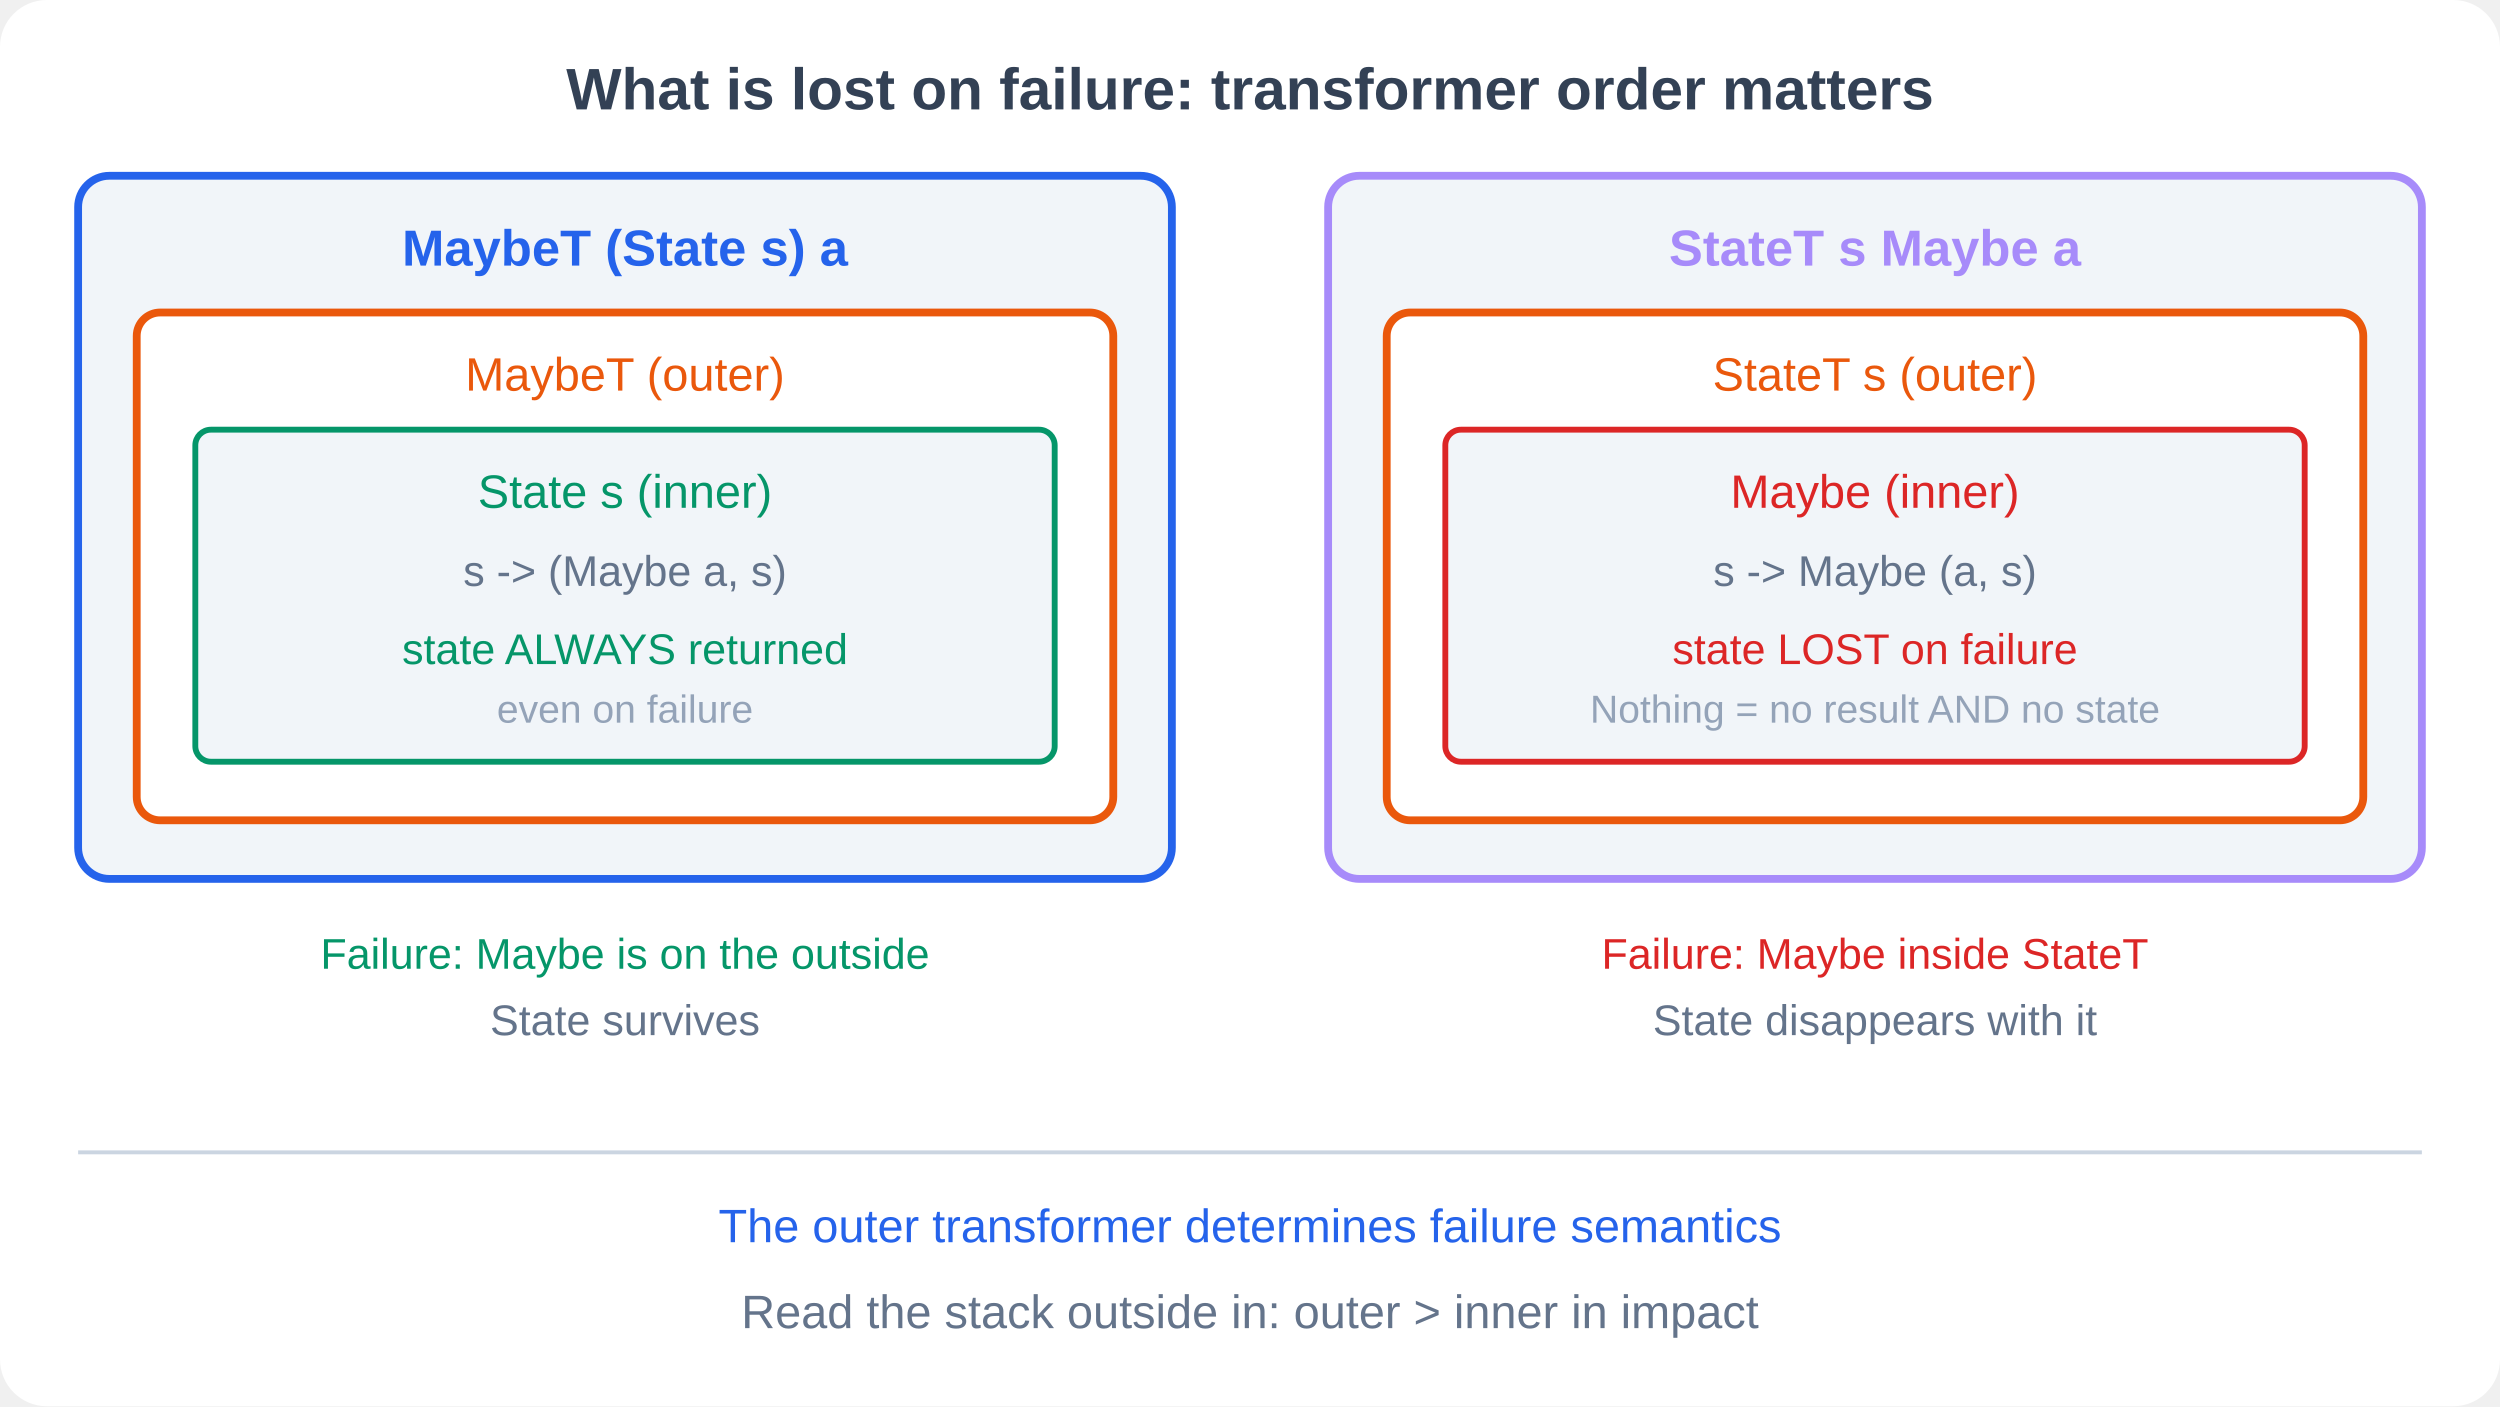
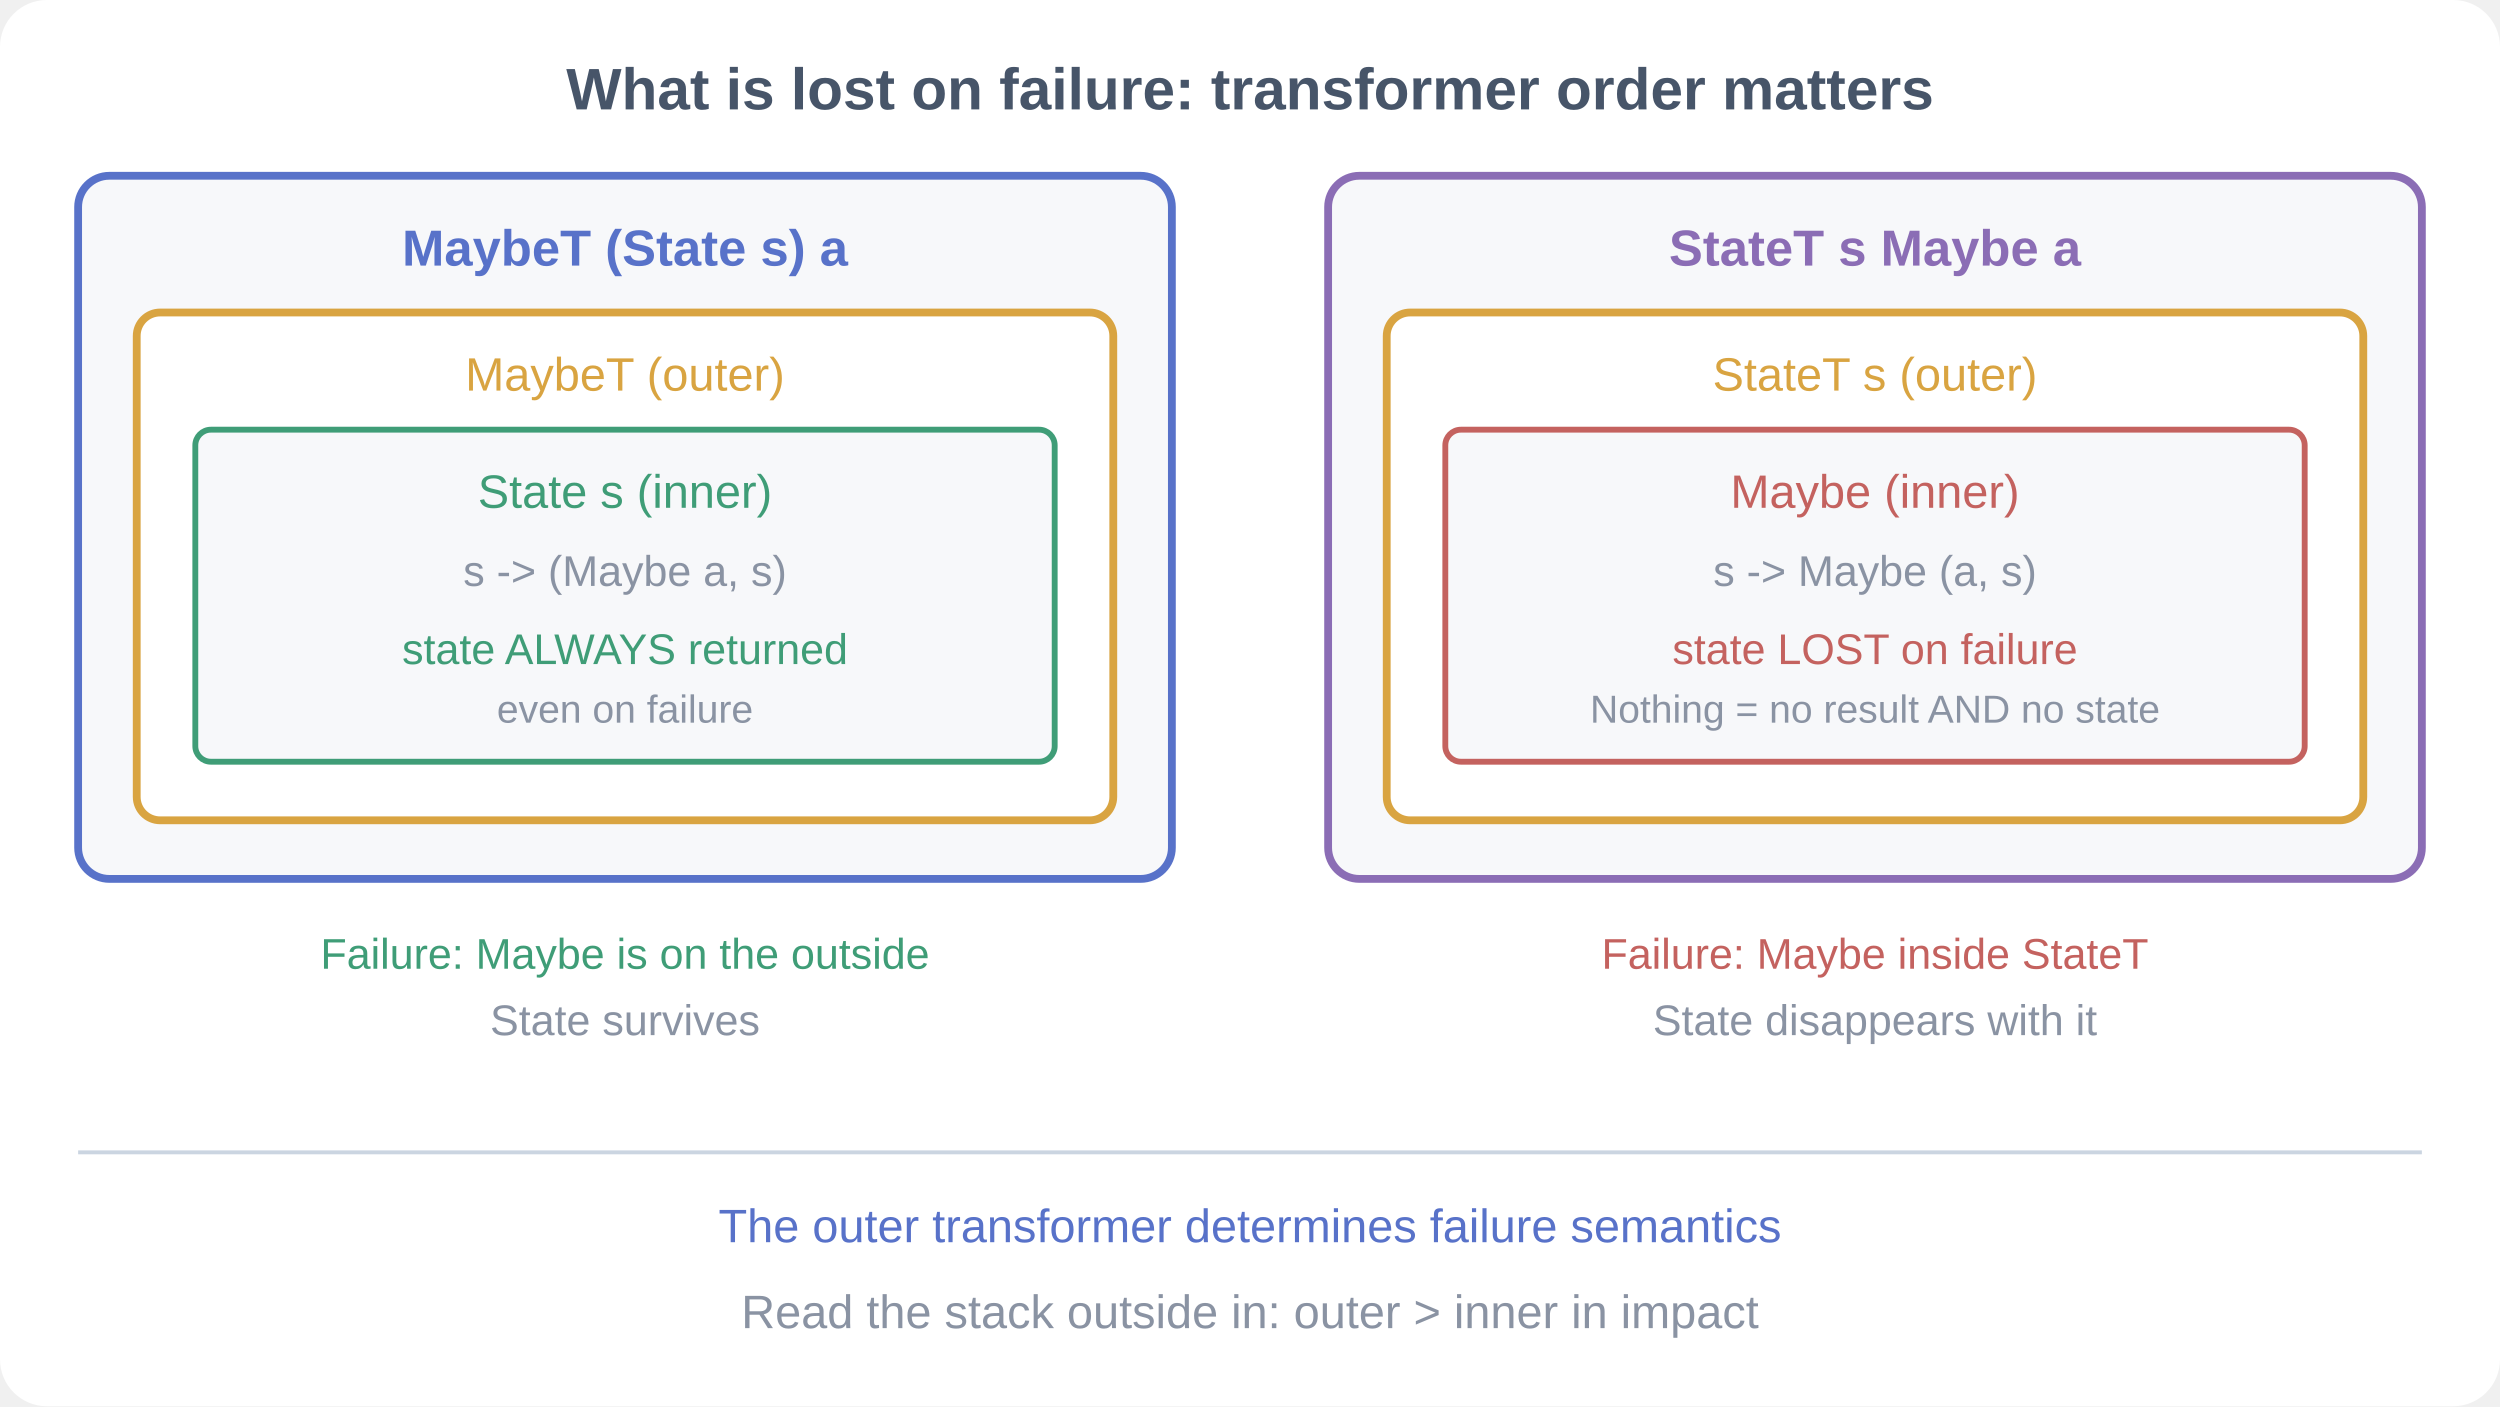
<svg xmlns="http://www.w3.org/2000/svg" width="640" height="360" viewBox="0 0 640 360" font-family="monospace,Arial,sans-serif">
  <rect width="640" height="360" fill="#ffffff" rx="12" />
-   <text x="320" y="28" text-anchor="middle" font-size="15" fill="#334155" font-weight="bold">What is lost on failure: transformer order matters</text>
-   <rect x="20" y="45" width="280" height="180" rx="8" fill="#f1f5f9" stroke="#2563eb" stroke-width="2" />
-   <text x="160" y="68" text-anchor="middle" font-size="13" fill="#2563eb" font-weight="bold">MaybeT (State s) a</text>
-   <rect x="35" y="80" width="250" height="130" rx="6" fill="#ffffff" stroke="#ea580c" stroke-width="2" />
-   <text x="160" y="100" text-anchor="middle" font-size="12" fill="#ea580c">MaybeT  (outer)</text>
-   <rect x="50" y="110" width="220" height="85" rx="4" fill="#f1f5f9" stroke="#059669" stroke-width="1.5" />
-   <text x="160" y="130" text-anchor="middle" font-size="12" fill="#059669">State s  (inner)</text>
-   <text x="160" y="150" text-anchor="middle" font-size="11" fill="#64748b">s -&gt; (Maybe a, s)</text>
-   <text x="160" y="170" text-anchor="middle" font-size="11" fill="#059669">state ALWAYS returned</text>
-   <text x="160" y="185" text-anchor="middle" font-size="10" fill="#94a3b8">even on failure</text>
-   <text x="160" y="248" text-anchor="middle" font-size="11" fill="#059669">Failure: Maybe is on the outside</text>
-   <text x="160" y="265" text-anchor="middle" font-size="11" fill="#64748b">State survives</text>
-   <rect x="340" y="45" width="280" height="180" rx="8" fill="#f1f5f9" stroke="#a78bfa" stroke-width="2" />
-   <text x="480" y="68" text-anchor="middle" font-size="13" fill="#a78bfa" font-weight="bold">StateT s Maybe a</text>
-   <rect x="355" y="80" width="250" height="130" rx="6" fill="#ffffff" stroke="#ea580c" stroke-width="2" />
-   <text x="480" y="100" text-anchor="middle" font-size="12" fill="#ea580c">StateT s  (outer)</text>
-   <rect x="370" y="110" width="220" height="85" rx="4" fill="#f1f5f9" stroke="#dc2626" stroke-width="1.5" />
-   <text x="480" y="130" text-anchor="middle" font-size="12" fill="#dc2626">Maybe  (inner)</text>
-   <text x="480" y="150" text-anchor="middle" font-size="11" fill="#64748b">s -&gt; Maybe (a, s)</text>
-   <text x="480" y="170" text-anchor="middle" font-size="11" fill="#dc2626">state LOST on failure</text>
-   <text x="480" y="185" text-anchor="middle" font-size="10" fill="#94a3b8">Nothing = no result AND no state</text>
-   <text x="480" y="248" text-anchor="middle" font-size="11" fill="#dc2626">Failure: Maybe inside StateT</text>
-   <text x="480" y="265" text-anchor="middle" font-size="11" fill="#64748b">State disappears with it</text>
+   <text x="320" y="28" text-anchor="middle" font-size="15" fill="#475569" font-weight="bold">What is lost on failure: transformer order matters</text>
+   <rect x="20" y="45" width="280" height="180" rx="8" fill="#f7f8fa" stroke="#5872c9" stroke-width="2" />
+   <text x="160" y="68" text-anchor="middle" font-size="13" fill="#5872c9" font-weight="bold">MaybeT (State s) a</text>
+   <rect x="35" y="80" width="250" height="130" rx="6" fill="#ffffff" stroke="#d9a441" stroke-width="2" />
+   <text x="160" y="100" text-anchor="middle" font-size="12" fill="#d9a441">MaybeT  (outer)</text>
+   <rect x="50" y="110" width="220" height="85" rx="4" fill="#f7f8fa" stroke="#3f9d77" stroke-width="1.5" />
+   <text x="160" y="130" text-anchor="middle" font-size="12" fill="#3f9d77">State s  (inner)</text>
+   <text x="160" y="150" text-anchor="middle" font-size="11" fill="#8a93a3">s -&gt; (Maybe a, s)</text>
+   <text x="160" y="170" text-anchor="middle" font-size="11" fill="#3f9d77">state ALWAYS returned</text>
+   <text x="160" y="185" text-anchor="middle" font-size="10" fill="#8a93a3">even on failure</text>
+   <text x="160" y="248" text-anchor="middle" font-size="11" fill="#3f9d77">Failure: Maybe is on the outside</text>
+   <text x="160" y="265" text-anchor="middle" font-size="11" fill="#8a93a3">State survives</text>
+   <rect x="340" y="45" width="280" height="180" rx="8" fill="#f7f8fa" stroke="#8b6db5" stroke-width="2" />
+   <text x="480" y="68" text-anchor="middle" font-size="13" fill="#8b6db5" font-weight="bold">StateT s Maybe a</text>
+   <rect x="355" y="80" width="250" height="130" rx="6" fill="#ffffff" stroke="#d9a441" stroke-width="2" />
+   <text x="480" y="100" text-anchor="middle" font-size="12" fill="#d9a441">StateT s  (outer)</text>
+   <rect x="370" y="110" width="220" height="85" rx="4" fill="#f7f8fa" stroke="#c4625f" stroke-width="1.5" />
+   <text x="480" y="130" text-anchor="middle" font-size="12" fill="#c4625f">Maybe  (inner)</text>
+   <text x="480" y="150" text-anchor="middle" font-size="11" fill="#8a93a3">s -&gt; Maybe (a, s)</text>
+   <text x="480" y="170" text-anchor="middle" font-size="11" fill="#c4625f">state LOST on failure</text>
+   <text x="480" y="185" text-anchor="middle" font-size="10" fill="#8a93a3">Nothing = no result AND no state</text>
+   <text x="480" y="248" text-anchor="middle" font-size="11" fill="#c4625f">Failure: Maybe inside StateT</text>
+   <text x="480" y="265" text-anchor="middle" font-size="11" fill="#8a93a3">State disappears with it</text>
  <line x1="20" y1="295" x2="620" y2="295" stroke="#cbd5e1" stroke-width="1" />
-   <text x="320" y="318" text-anchor="middle" font-size="12" fill="#2563eb">The outer transformer determines failure semantics</text>
-   <text x="320" y="340" text-anchor="middle" font-size="12" fill="#64748b">Read the stack outside in: outer &gt; inner in impact</text>
+   <text x="320" y="318" text-anchor="middle" font-size="12" fill="#5872c9">The outer transformer determines failure semantics</text>
+   <text x="320" y="340" text-anchor="middle" font-size="12" fill="#8a93a3">Read the stack outside in: outer &gt; inner in impact</text>
</svg>
